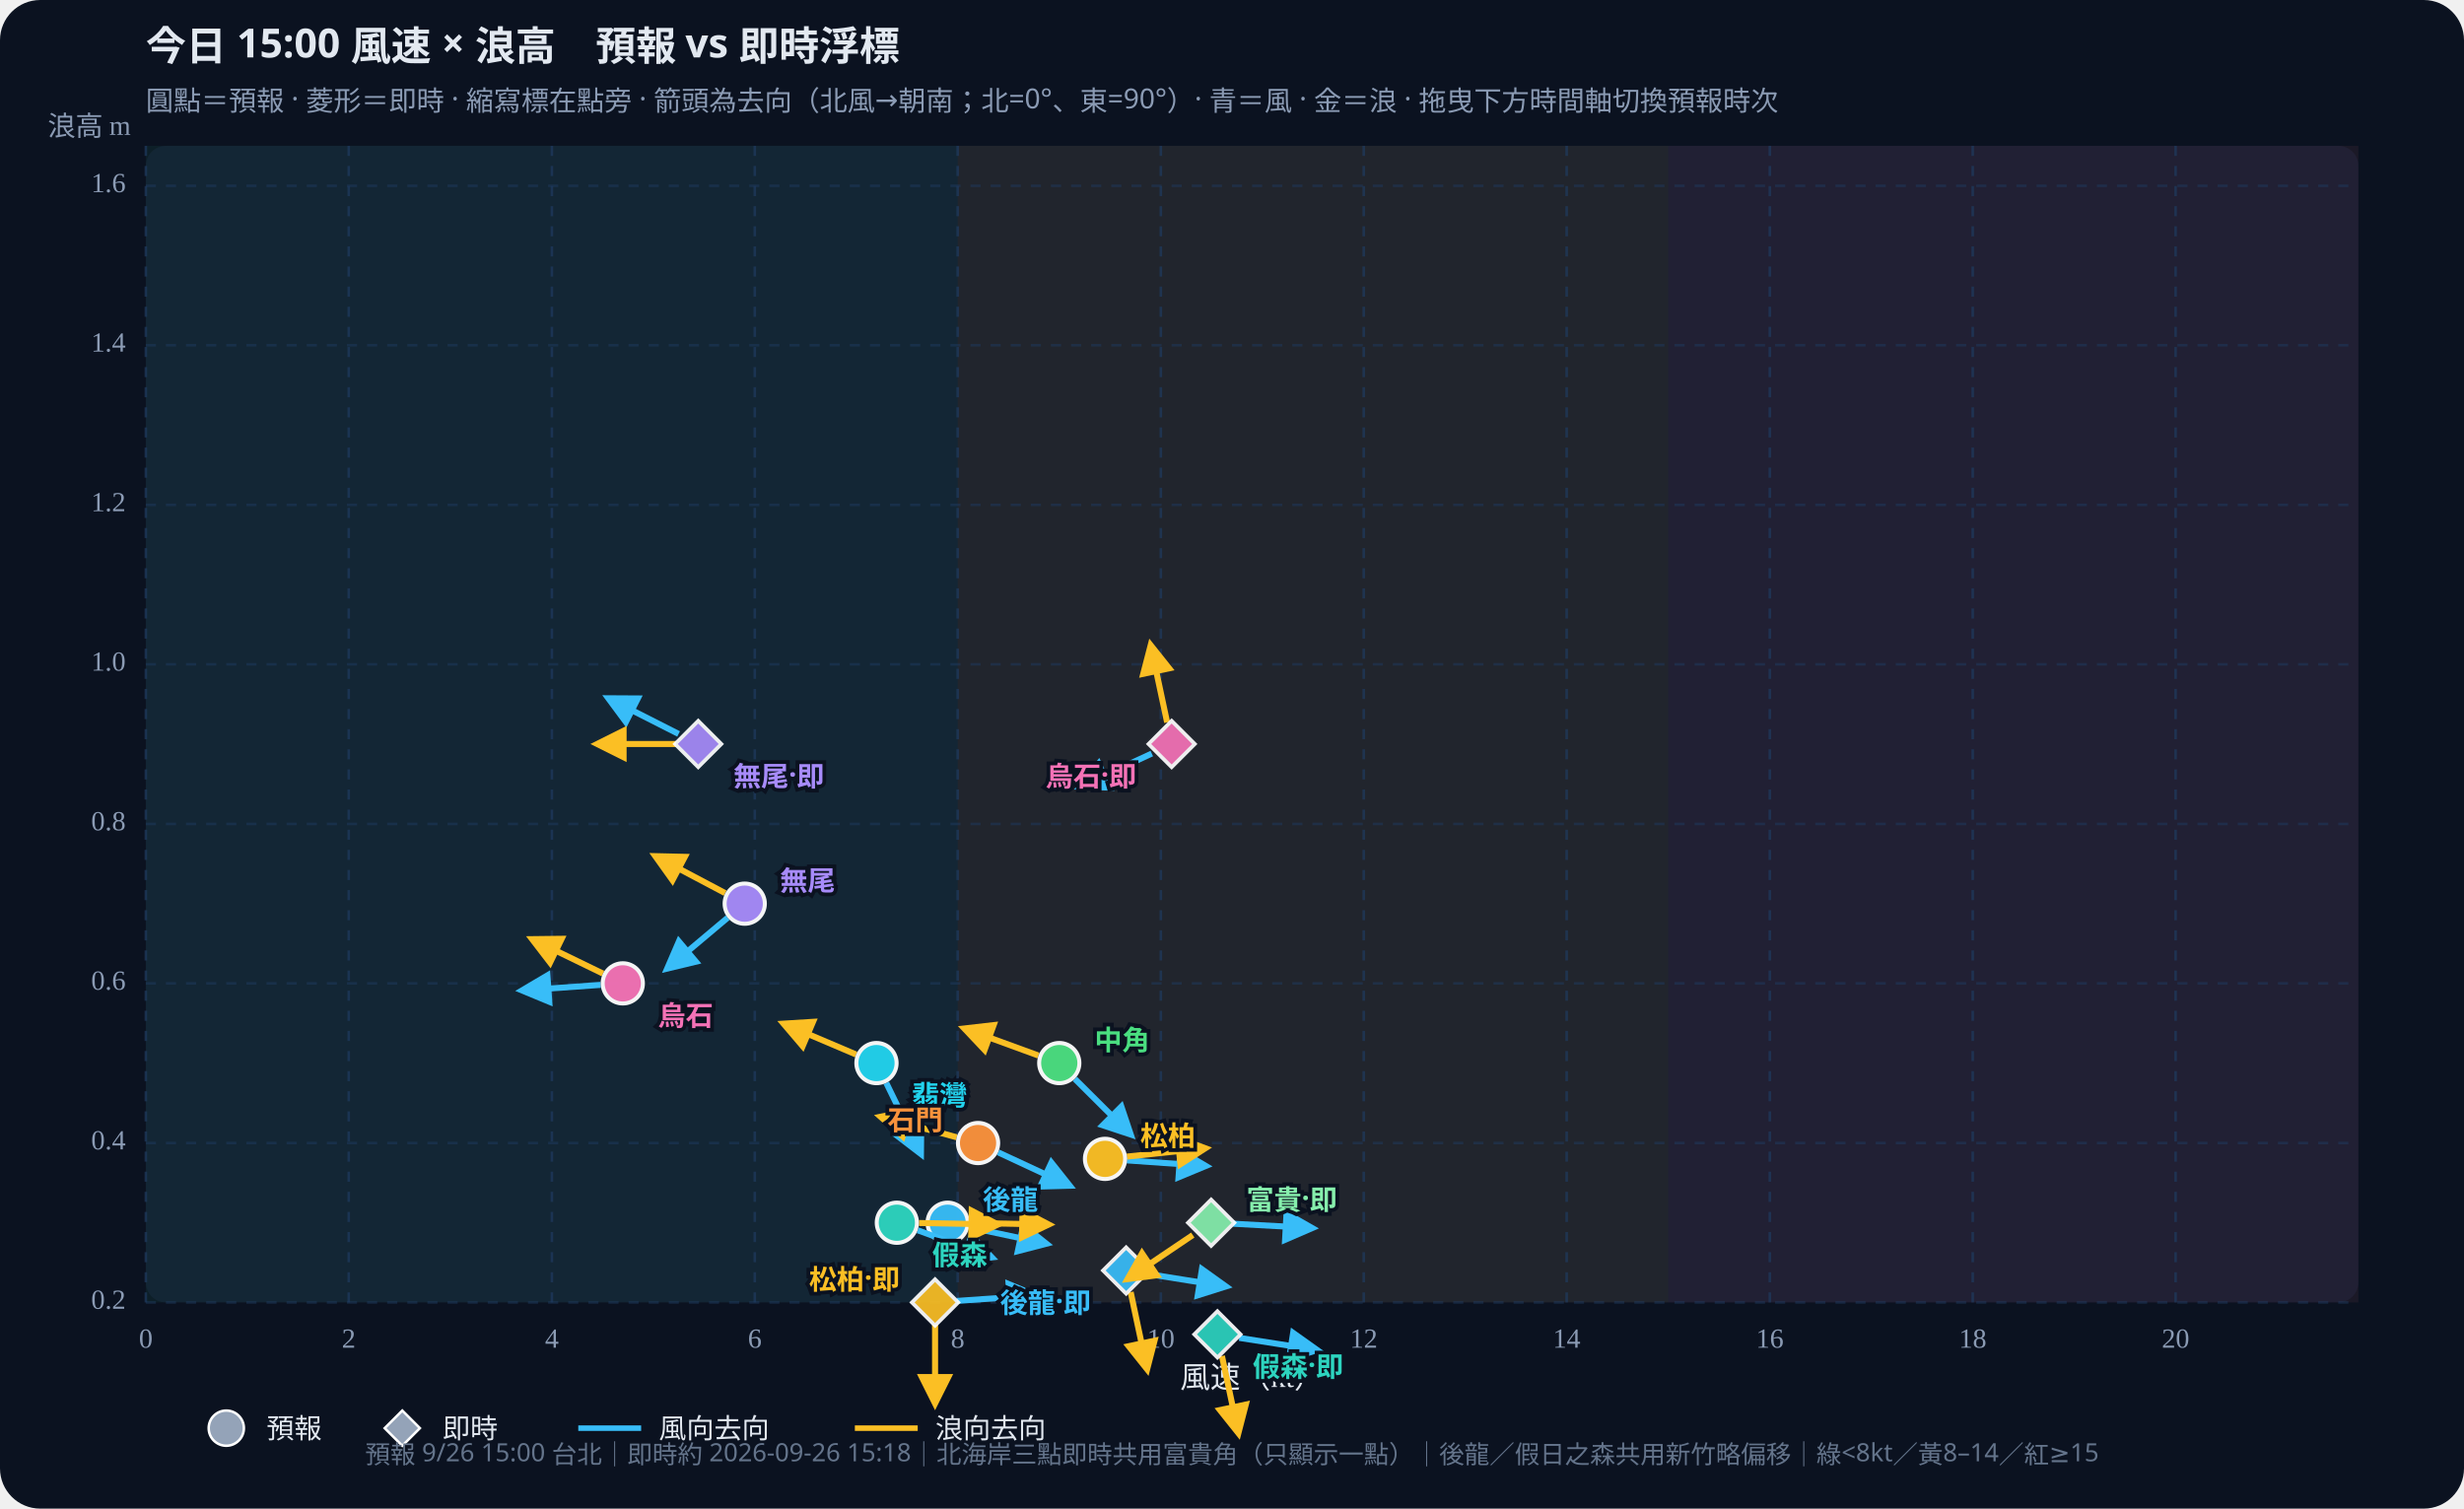
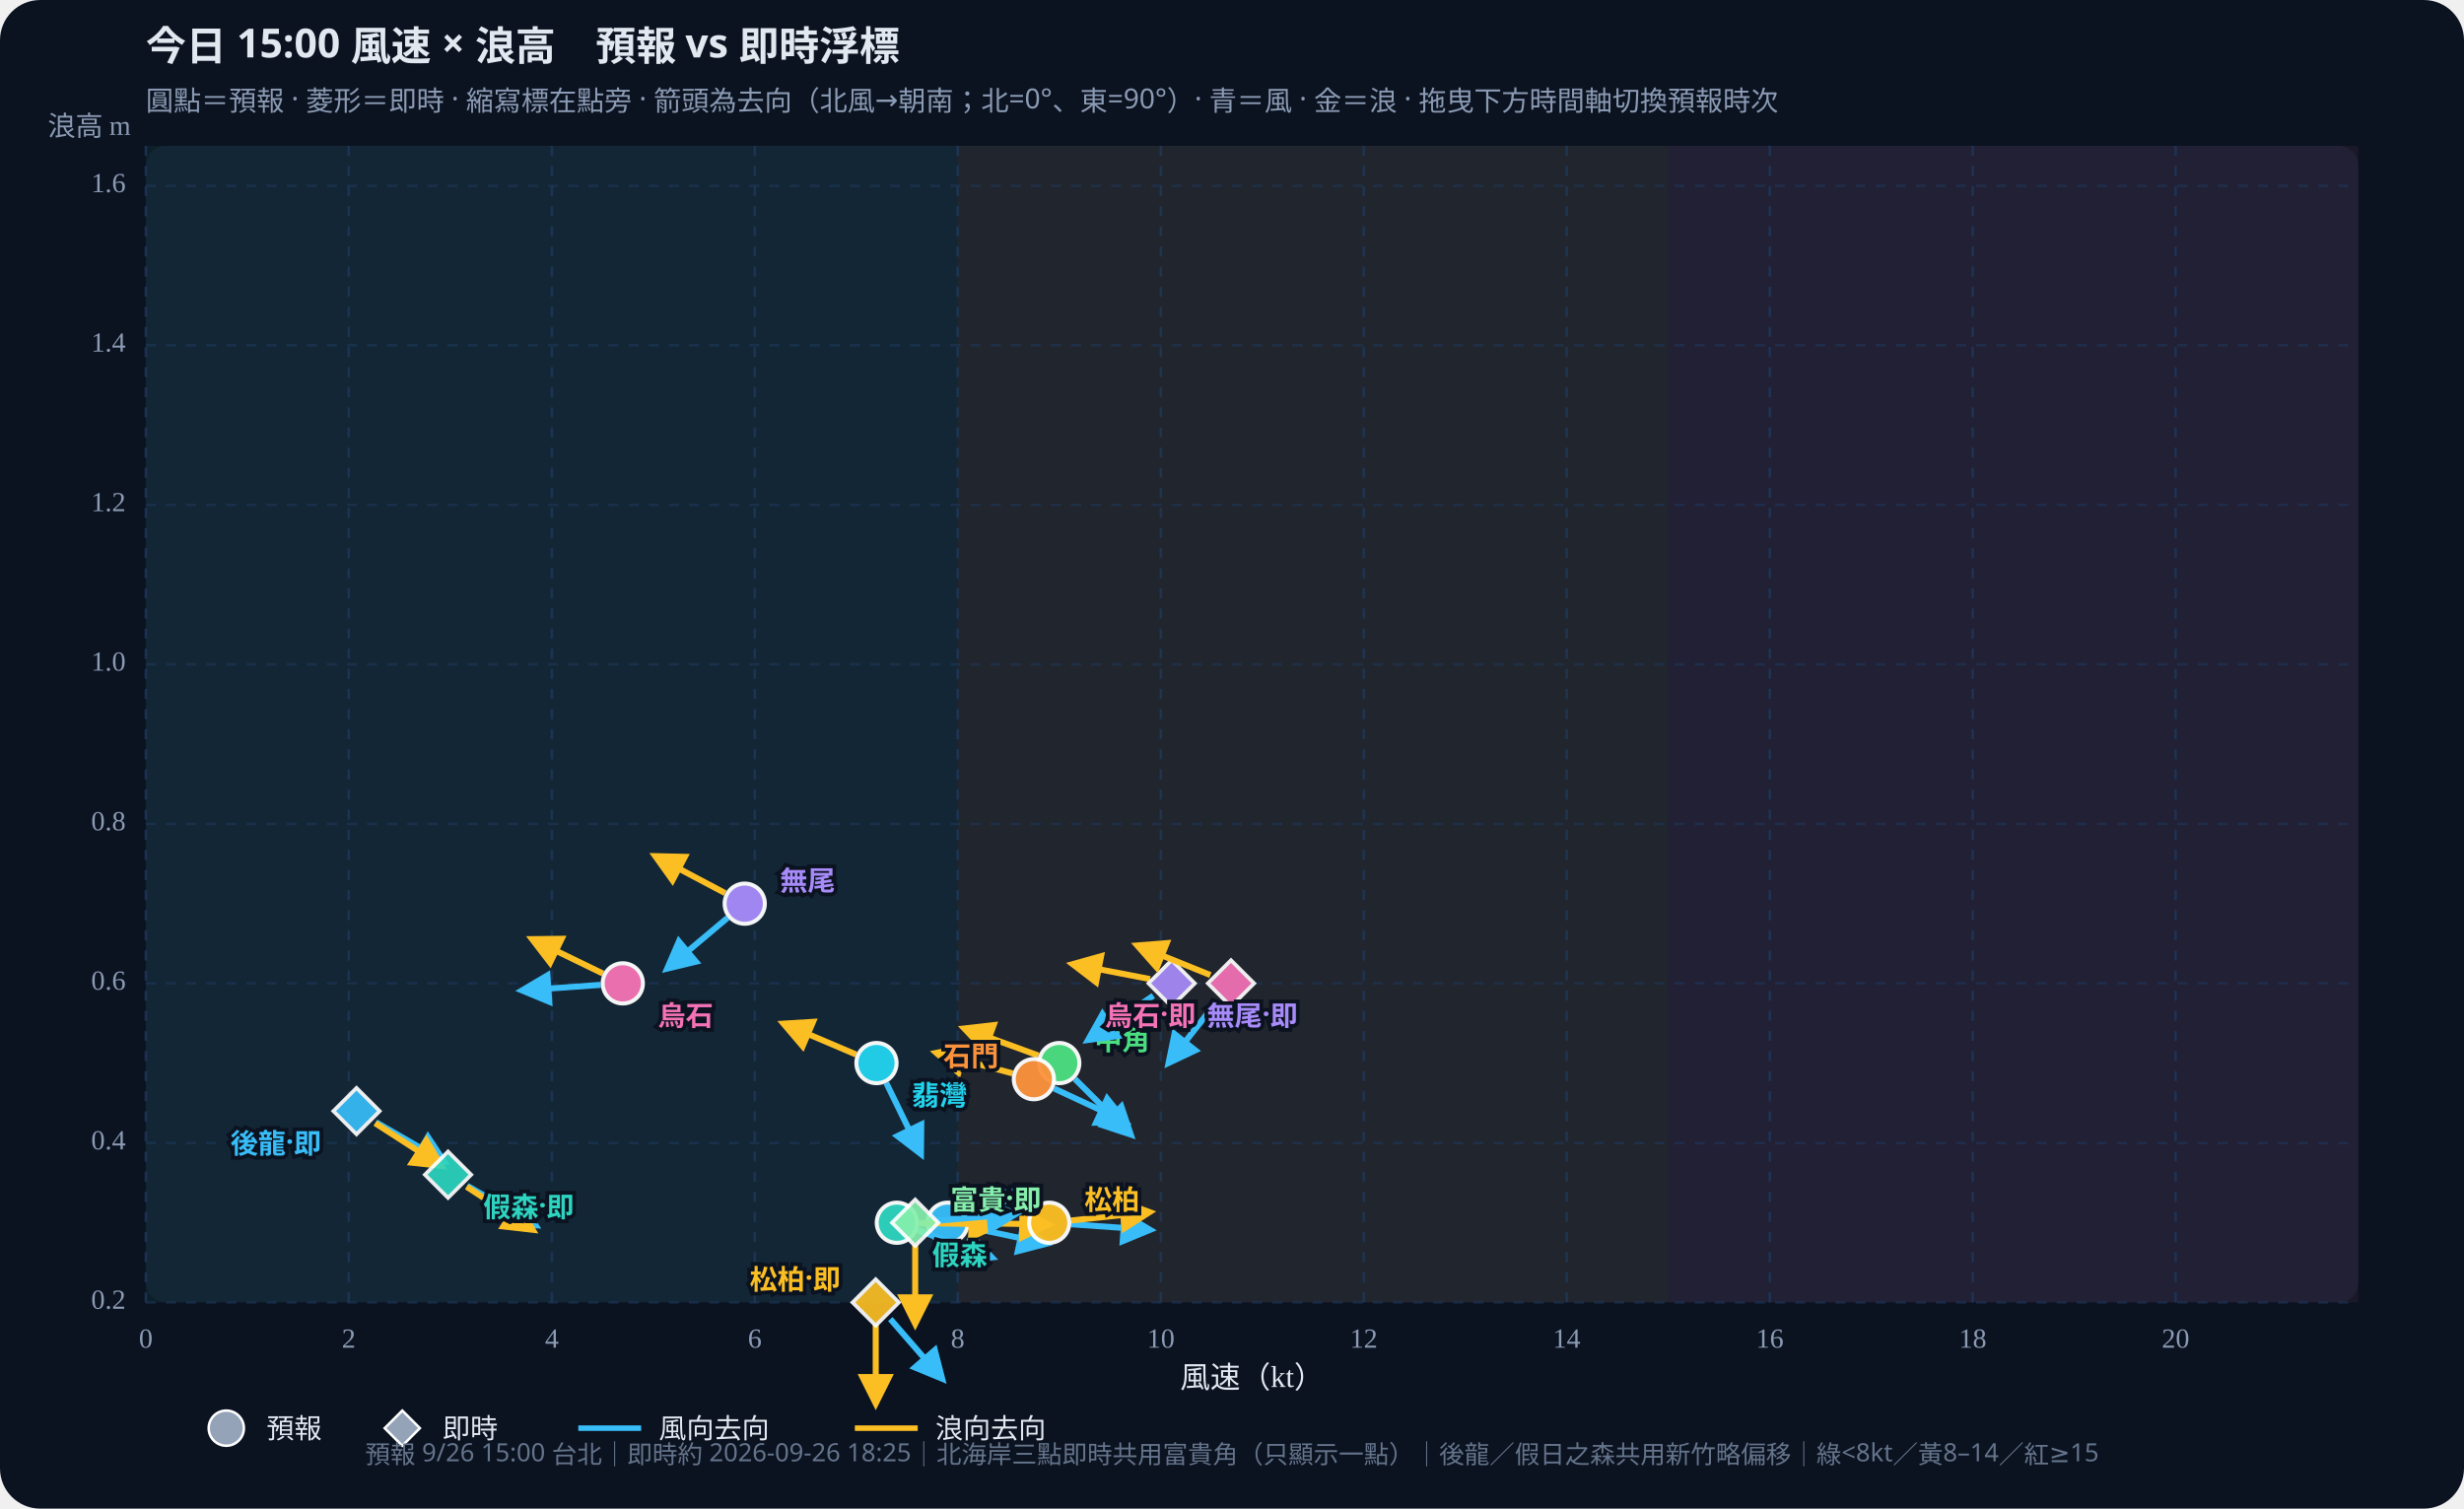
<svg xmlns="http://www.w3.org/2000/svg" id="wws-svg" viewBox="0 0 980 600" role="img" aria-label="風速與浪高散佈圖，可拖曳時間軸切換預報時次" style="width:100%;height:auto;display:block">
  <rect width="980" height="600" fill="#0b1220" rx="16" />
  <rect x="58" y="58" width="880" height="460" fill="#111a2e" rx="8" />
  <rect x="58.0" y="58" width="322.9" height="460" fill="#34d399" opacity="0.07" />
  <rect x="380.9" y="58" width="282.6" height="460" fill="#fbbf24" opacity="0.07" />
  <rect x="663.5" y="58" width="274.5" height="460" fill="#fb7185" opacity="0.07" />
  <defs>
    <marker id="arrow-38bdf8" viewBox="0 0 10 10" refX="8" refY="5" markerWidth="6" markerHeight="6" orient="auto-start-reverse">
      <path d="M0,0 L10,5 L0,10 z" fill="#38bdf8" />
    </marker>
    <marker id="arrow-fbbf24" viewBox="0 0 10 10" refX="8" refY="5" markerWidth="6" markerHeight="6" orient="auto-start-reverse">
      <path d="M0,0 L10,5 L0,10 z" fill="#fbbf24" />
    </marker>
  </defs>
  <text id="wws-title" x="58" y="24" fill="#e2e8f0" font-size="16" font-weight="700" font-family="Noto Sans TC,system-ui,sans-serif">今日 15:00 風速 × 浪高　預報 vs 即時浮標</text>
  <text x="58" y="44" fill="#8b9bb4" font-size="11" font-family="Noto Sans TC,system-ui,sans-serif">圓點＝預報 · 菱形＝即時 · 縮寫標在點旁 · 箭頭為去向（北風→朝南；北=0°、東=90°）· 青＝風 · 金＝浪 · 拖曳下方時間軸切換預報時次</text>
  <line x1="58.0" y1="58" x2="58.0" y2="518" stroke="#1e3a5f" stroke-dasharray="4 4" opacity="0.7" />
  <text x="58.0" y="536" text-anchor="middle" fill="#8b9bb4" font-size="11">0</text>
  <line x1="138.7" y1="58" x2="138.7" y2="518" stroke="#1e3a5f" stroke-dasharray="4 4" opacity="0.7" />
  <text x="138.7" y="536" text-anchor="middle" fill="#8b9bb4" font-size="11">2</text>
  <line x1="219.5" y1="58" x2="219.5" y2="518" stroke="#1e3a5f" stroke-dasharray="4 4" opacity="0.7" />
  <text x="219.5" y="536" text-anchor="middle" fill="#8b9bb4" font-size="11">4</text>
  <line x1="300.2" y1="58" x2="300.2" y2="518" stroke="#1e3a5f" stroke-dasharray="4 4" opacity="0.7" />
  <text x="300.2" y="536" text-anchor="middle" fill="#8b9bb4" font-size="11">6</text>
  <line x1="380.9" y1="58" x2="380.9" y2="518" stroke="#1e3a5f" stroke-dasharray="4 4" opacity="0.7" />
  <text x="380.9" y="536" text-anchor="middle" fill="#8b9bb4" font-size="11">8</text>
  <line x1="461.7" y1="58" x2="461.7" y2="518" stroke="#1e3a5f" stroke-dasharray="4 4" opacity="0.7" />
  <text x="461.7" y="536" text-anchor="middle" fill="#8b9bb4" font-size="11">10</text>
  <line x1="542.4" y1="58" x2="542.4" y2="518" stroke="#1e3a5f" stroke-dasharray="4 4" opacity="0.7" />
  <text x="542.4" y="536" text-anchor="middle" fill="#8b9bb4" font-size="11">12</text>
  <line x1="623.1" y1="58" x2="623.1" y2="518" stroke="#1e3a5f" stroke-dasharray="4 4" opacity="0.7" />
  <text x="623.1" y="536" text-anchor="middle" fill="#8b9bb4" font-size="11">14</text>
  <line x1="703.9" y1="58" x2="703.9" y2="518" stroke="#1e3a5f" stroke-dasharray="4 4" opacity="0.7" />
  <text x="703.9" y="536" text-anchor="middle" fill="#8b9bb4" font-size="11">16</text>
  <line x1="784.6" y1="58" x2="784.6" y2="518" stroke="#1e3a5f" stroke-dasharray="4 4" opacity="0.7" />
  <text x="784.6" y="536" text-anchor="middle" fill="#8b9bb4" font-size="11">18</text>
  <line x1="865.3" y1="58" x2="865.3" y2="518" stroke="#1e3a5f" stroke-dasharray="4 4" opacity="0.7" />
  <text x="865.3" y="536" text-anchor="middle" fill="#8b9bb4" font-size="11">20</text>
  <line x1="58" y1="518.0" x2="938" y2="518.0" stroke="#1e3a5f" stroke-dasharray="4 4" opacity="0.5" />
  <text x="50" y="518.0" text-anchor="end" dominant-baseline="middle" fill="#8b9bb4" font-size="11">0.2</text>
  <line x1="58" y1="454.6" x2="938" y2="454.6" stroke="#1e3a5f" stroke-dasharray="4 4" opacity="0.5" />
  <text x="50" y="454.6" text-anchor="end" dominant-baseline="middle" fill="#8b9bb4" font-size="11">0.4</text>
  <line x1="58" y1="391.1" x2="938" y2="391.1" stroke="#1e3a5f" stroke-dasharray="4 4" opacity="0.5" />
  <text x="50" y="391.1" text-anchor="end" dominant-baseline="middle" fill="#8b9bb4" font-size="11">0.6</text>
  <line x1="58" y1="327.7" x2="938" y2="327.7" stroke="#1e3a5f" stroke-dasharray="4 4" opacity="0.5" />
  <text x="50" y="327.7" text-anchor="end" dominant-baseline="middle" fill="#8b9bb4" font-size="11">0.8</text>
  <line x1="58" y1="264.2" x2="938" y2="264.2" stroke="#1e3a5f" stroke-dasharray="4 4" opacity="0.5" />
  <text x="50" y="264.2" text-anchor="end" dominant-baseline="middle" fill="#8b9bb4" font-size="11">1.0</text>
  <line x1="58" y1="200.8" x2="938" y2="200.8" stroke="#1e3a5f" stroke-dasharray="4 4" opacity="0.5" />
  <text x="50" y="200.8" text-anchor="end" dominant-baseline="middle" fill="#8b9bb4" font-size="11">1.2</text>
  <line x1="58" y1="137.3" x2="938" y2="137.3" stroke="#1e3a5f" stroke-dasharray="4 4" opacity="0.5" />
  <text x="50" y="137.3" text-anchor="end" dominant-baseline="middle" fill="#8b9bb4" font-size="11">1.4</text>
  <line x1="58" y1="73.9" x2="938" y2="73.9" stroke="#1e3a5f" stroke-dasharray="4 4" opacity="0.5" />
  <text x="50" y="73.9" text-anchor="end" dominant-baseline="middle" fill="#8b9bb4" font-size="11">1.6</text>
  <text x="498" y="552" text-anchor="middle" fill="#e2e8f0" font-size="12">風速（kt）</text>
  <text x="52" y="54" text-anchor="end" fill="#8b9bb4" font-size="11">浪高 m</text>
  <g id="wws-forecast-layer">
    <line x1="385.5" y1="488.1" x2="416.0" y2="494.6" stroke="#38bdf8" stroke-width="2.4" marker-end="url(#arrow-38bdf8)" />
    <line x1="385.7" y1="486.4" x2="416.9" y2="487.0" stroke="#fbbf24" stroke-width="2.4" marker-end="url(#arrow-fbbf24)" />
    <circle cx="376.9" cy="486.3" r="8.0" fill="#38bdf8" stroke="#fff" stroke-width="1.6" opacity="0.95" />
    <line x1="365.0" y1="489.3" x2="394.3" y2="500.0" stroke="#38bdf8" stroke-width="2.4" marker-end="url(#arrow-38bdf8)" />
    <line x1="365.5" y1="486.4" x2="396.7" y2="487.0" stroke="#fbbf24" stroke-width="2.4" marker-end="url(#arrow-fbbf24)" />
    <circle cx="356.7" cy="486.3" r="8.0" fill="#2dd4bf" stroke="#fff" stroke-width="1.6" opacity="0.95" />
-     <line x1="448.2" y1="461.5" x2="479.4" y2="463.7" stroke="#38bdf8" stroke-width="2.4" marker-end="url(#arrow-38bdf8)" />
-     <line x1="448.2" y1="460.0" x2="479.2" y2="456.7" stroke="#fbbf24" stroke-width="2.4" marker-end="url(#arrow-fbbf24)" />
-     <circle cx="439.5" cy="460.9" r="8.0" fill="#fbbf24" stroke="#fff" stroke-width="1.6" opacity="0.95" />
+     <line x1="426.0" y1="486.9" x2="457.2" y2="489.1" stroke="#38bdf8" stroke-width="2.4" marker-end="url(#arrow-38bdf8)" />
+     <line x1="426.0" y1="485.4" x2="457.0" y2="482.1" stroke="#fbbf24" stroke-width="2.4" marker-end="url(#arrow-fbbf24)" />
+     <circle cx="417.3" cy="486.3" r="8.0" fill="#fbbf24" stroke="#fff" stroke-width="1.6" opacity="0.95" />
    <line x1="427.5" y1="429.1" x2="449.6" y2="451.1" stroke="#38bdf8" stroke-width="2.4" marker-end="url(#arrow-38bdf8)" />
    <line x1="413.0" y1="419.8" x2="383.7" y2="409.1" stroke="#fbbf24" stroke-width="2.4" marker-end="url(#arrow-fbbf24)" />
    <circle cx="421.3" cy="422.8" r="8.0" fill="#4ade80" stroke="#fff" stroke-width="1.6" opacity="0.95" />
    <line x1="352.5" y1="430.7" x2="366.2" y2="458.8" stroke="#38bdf8" stroke-width="2.4" marker-end="url(#arrow-38bdf8)" />
    <line x1="340.5" y1="419.4" x2="311.8" y2="407.2" stroke="#fbbf24" stroke-width="2.4" marker-end="url(#arrow-fbbf24)" />
    <circle cx="348.6" cy="422.8" r="8.0" fill="#22d3ee" stroke="#fff" stroke-width="1.6" opacity="0.95" />
-     <line x1="397.0" y1="458.3" x2="425.3" y2="471.5" stroke="#38bdf8" stroke-width="2.4" marker-end="url(#arrow-38bdf8)" />
-     <line x1="380.5" y1="452.3" x2="350.4" y2="444.2" stroke="#fbbf24" stroke-width="2.4" marker-end="url(#arrow-fbbf24)" />
-     <circle cx="389.0" cy="454.6" r="8.0" fill="#fb923c" stroke="#fff" stroke-width="1.6" opacity="0.95" />
+     <line x1="419.2" y1="432.9" x2="447.5" y2="446.1" stroke="#38bdf8" stroke-width="2.4" marker-end="url(#arrow-38bdf8)" />
+     <line x1="402.7" y1="426.9" x2="372.6" y2="418.8" stroke="#fbbf24" stroke-width="2.4" marker-end="url(#arrow-fbbf24)" />
+     <circle cx="411.2" cy="429.2" r="8.0" fill="#fb923c" stroke="#fff" stroke-width="1.6" opacity="0.95" />
    <line x1="289.4" y1="365.0" x2="265.5" y2="385.1" stroke="#38bdf8" stroke-width="2.4" marker-end="url(#arrow-38bdf8)" />
    <line x1="288.4" y1="355.2" x2="260.8" y2="340.6" stroke="#fbbf24" stroke-width="2.4" marker-end="url(#arrow-fbbf24)" />
    <circle cx="296.2" cy="359.4" r="8.0" fill="#a78bfa" stroke="#fff" stroke-width="1.6" opacity="0.95" />
    <line x1="238.9" y1="391.7" x2="207.8" y2="393.9" stroke="#38bdf8" stroke-width="2.4" marker-end="url(#arrow-38bdf8)" />
    <line x1="239.8" y1="387.2" x2="211.8" y2="373.6" stroke="#fbbf24" stroke-width="2.4" marker-end="url(#arrow-fbbf24)" />
    <circle cx="247.7" cy="391.1" r="8.0" fill="#f472b6" stroke="#fff" stroke-width="1.6" opacity="0.95" />
    <text x="390.9" y="476.3" text-anchor="start" dominant-baseline="central" fill="#38bdf8" font-size="11" font-weight="700" font-family="Noto Sans TC,system-ui,sans-serif" stroke="#0b1220" stroke-width="3" paint-order="stroke">後龍</text>
    <text x="370.7" y="498.3" text-anchor="start" dominant-baseline="central" fill="#2dd4bf" font-size="11" font-weight="700" font-family="Noto Sans TC,system-ui,sans-serif" stroke="#0b1220" stroke-width="3" paint-order="stroke">假森</text>
-     <text x="453.5" y="450.9" text-anchor="start" dominant-baseline="central" fill="#fbbf24" font-size="11" font-weight="700" font-family="Noto Sans TC,system-ui,sans-serif" stroke="#0b1220" stroke-width="3" paint-order="stroke">松柏</text>
+     <text x="431.3" y="476.3" text-anchor="start" dominant-baseline="central" fill="#fbbf24" font-size="11" font-weight="700" font-family="Noto Sans TC,system-ui,sans-serif" stroke="#0b1220" stroke-width="3" paint-order="stroke">松柏</text>
    <text x="435.3" y="412.8" text-anchor="start" dominant-baseline="central" fill="#4ade80" font-size="11" font-weight="700" font-family="Noto Sans TC,system-ui,sans-serif" stroke="#0b1220" stroke-width="3" paint-order="stroke">中角</text>
    <text x="362.6" y="434.8" text-anchor="start" dominant-baseline="central" fill="#22d3ee" font-size="11" font-weight="700" font-family="Noto Sans TC,system-ui,sans-serif" stroke="#0b1220" stroke-width="3" paint-order="stroke">翡灣</text>
-     <text x="375.0" y="444.6" text-anchor="end" dominant-baseline="central" fill="#fb923c" font-size="11" font-weight="700" font-family="Noto Sans TC,system-ui,sans-serif" stroke="#0b1220" stroke-width="3" paint-order="stroke">石門</text>
+     <text x="397.2" y="419.2" text-anchor="end" dominant-baseline="central" fill="#fb923c" font-size="11" font-weight="700" font-family="Noto Sans TC,system-ui,sans-serif" stroke="#0b1220" stroke-width="3" paint-order="stroke">石門</text>
    <text x="310.2" y="349.4" text-anchor="start" dominant-baseline="central" fill="#a78bfa" font-size="11" font-weight="700" font-family="Noto Sans TC,system-ui,sans-serif" stroke="#0b1220" stroke-width="3" paint-order="stroke">無尾</text>
    <text x="261.7" y="403.1" text-anchor="start" dominant-baseline="central" fill="#f472b6" font-size="11" font-weight="700" font-family="Noto Sans TC,system-ui,sans-serif" stroke="#0b1220" stroke-width="3" paint-order="stroke">烏石</text>
  </g>
  <g id="wws-live-layer">
-     <line x1="456.6" y1="506.7" x2="487.4" y2="511.6" stroke="#38bdf8" stroke-width="2.4" marker-end="url(#arrow-38bdf8)" />
-     <line x1="449.7" y1="513.9" x2="456.2" y2="544.4" stroke="#fbbf24" stroke-width="2.4" marker-end="url(#arrow-fbbf24)" />
-     <polygon points="447.9,496.1 457.1,505.3 447.9,514.5 438.7,505.3" fill="#38bdf8" stroke="#fff" stroke-width="1.5" opacity="0.92" />
-     <line x1="492.9" y1="532.1" x2="523.7" y2="536.9" stroke="#38bdf8" stroke-width="2.4" marker-end="url(#arrow-38bdf8)" />
-     <line x1="486.0" y1="539.3" x2="492.5" y2="569.8" stroke="#fbbf24" stroke-width="2.4" marker-end="url(#arrow-fbbf24)" />
-     <polygon points="484.2,521.5 493.4,530.7 484.2,539.9 475.0,530.7" fill="#2dd4bf" stroke="#fff" stroke-width="1.5" opacity="0.92" />
-     <line x1="380.6" y1="517.4" x2="411.8" y2="515.2" stroke="#38bdf8" stroke-width="2.4" marker-end="url(#arrow-38bdf8)" />
-     <line x1="371.9" y1="526.8" x2="371.9" y2="558.0" stroke="#fbbf24" stroke-width="2.4" marker-end="url(#arrow-fbbf24)" />
-     <polygon points="371.9,508.8 381.1,518.0 371.9,527.2 362.7,518.0" fill="#fbbf24" stroke="#fff" stroke-width="1.5" opacity="0.92" />
-     <line x1="490.5" y1="486.7" x2="521.7" y2="488.4" stroke="#38bdf8" stroke-width="2.4" marker-end="url(#arrow-38bdf8)" />
-     <line x1="474.4" y1="491.2" x2="448.6" y2="508.6" stroke="#fbbf24" stroke-width="2.4" marker-end="url(#arrow-fbbf24)" />
-     <polygon points="481.7,477.1 490.9,486.3 481.7,495.5 472.5,486.3" fill="#86efac" stroke="#fff" stroke-width="1.5" opacity="0.92" />
-     <line x1="269.9" y1="291.9" x2="242.1" y2="277.8" stroke="#38bdf8" stroke-width="2.4" marker-end="url(#arrow-38bdf8)" />
-     <line x1="268.9" y1="295.9" x2="237.7" y2="295.9" stroke="#fbbf24" stroke-width="2.4" marker-end="url(#arrow-fbbf24)" />
-     <polygon points="277.7,286.7 286.9,295.9 277.7,305.1 268.5,295.9" fill="#a78bfa" stroke="#fff" stroke-width="1.5" opacity="0.92" />
-     <line x1="458.1" y1="299.7" x2="429.8" y2="312.8" stroke="#38bdf8" stroke-width="2.4" marker-end="url(#arrow-38bdf8)" />
-     <line x1="464.2" y1="287.3" x2="457.7" y2="256.8" stroke="#fbbf24" stroke-width="2.4" marker-end="url(#arrow-fbbf24)" />
-     <polygon points="466.0,286.7 475.2,295.9 466.0,305.1 456.8,295.9" fill="#f472b6" stroke="#fff" stroke-width="1.5" opacity="0.92" />
-     <text x="433.9" y="517.3" text-anchor="end" dominant-baseline="central" fill="#38bdf8" font-size="11" font-weight="700" font-family="Noto Sans TC,system-ui,sans-serif" stroke="#0b1220" stroke-width="3" paint-order="stroke">後龍·即</text>
-     <text x="498.2" y="542.7" text-anchor="start" dominant-baseline="central" fill="#2dd4bf" font-size="11" font-weight="700" font-family="Noto Sans TC,system-ui,sans-serif" stroke="#0b1220" stroke-width="3" paint-order="stroke">假森·即</text>
-     <text x="357.9" y="508.0" text-anchor="end" dominant-baseline="central" fill="#fbbf24" font-size="11" font-weight="700" font-family="Noto Sans TC,system-ui,sans-serif" stroke="#0b1220" stroke-width="3" paint-order="stroke">松柏·即</text>
-     <text x="495.7" y="476.3" text-anchor="start" dominant-baseline="central" fill="#86efac" font-size="11" font-weight="700" font-family="Noto Sans TC,system-ui,sans-serif" stroke="#0b1220" stroke-width="3" paint-order="stroke">富貴·即</text>
-     <text x="291.7" y="307.9" text-anchor="start" dominant-baseline="central" fill="#a78bfa" font-size="11" font-weight="700" font-family="Noto Sans TC,system-ui,sans-serif" stroke="#0b1220" stroke-width="3" paint-order="stroke">無尾·即</text>
-     <text x="452.0" y="307.9" text-anchor="end" dominant-baseline="central" fill="#f472b6" font-size="11" font-weight="700" font-family="Noto Sans TC,system-ui,sans-serif" stroke="#0b1220" stroke-width="3" paint-order="stroke">烏石·即</text>
+     <line x1="149.5" y1="446.3" x2="176.5" y2="461.9" stroke="#38bdf8" stroke-width="2.4" marker-end="url(#arrow-38bdf8)" />
+     <line x1="149.2" y1="446.7" x2="175.4" y2="463.6" stroke="#fbbf24" stroke-width="2.4" marker-end="url(#arrow-fbbf24)" />
+     <polygon points="141.8,432.7 151.0,441.9 141.8,451.1 132.6,441.9" fill="#38bdf8" stroke="#fff" stroke-width="1.5" opacity="0.92" />
+     <line x1="185.8" y1="471.6" x2="212.8" y2="487.2" stroke="#38bdf8" stroke-width="2.4" marker-end="url(#arrow-38bdf8)" />
+     <line x1="185.6" y1="472.0" x2="211.7" y2="489.0" stroke="#fbbf24" stroke-width="2.4" marker-end="url(#arrow-fbbf24)" />
+     <polygon points="178.2,458.0 187.4,467.2 178.2,476.4 169.0,467.2" fill="#2dd4bf" stroke="#fff" stroke-width="1.5" opacity="0.92" />
+     <line x1="354.1" y1="524.6" x2="374.6" y2="548.2" stroke="#38bdf8" stroke-width="2.4" marker-end="url(#arrow-38bdf8)" />
+     <line x1="348.3" y1="526.8" x2="348.3" y2="558.0" stroke="#fbbf24" stroke-width="2.4" marker-end="url(#arrow-fbbf24)" />
+     <polygon points="348.3,508.8 357.5,518.0 348.3,527.2 339.1,518.0" fill="#fbbf24" stroke="#fff" stroke-width="1.5" opacity="0.92" />
+     <line x1="372.8" y1="485.5" x2="403.9" y2="482.8" stroke="#38bdf8" stroke-width="2.4" marker-end="url(#arrow-38bdf8)" />
+     <line x1="364.0" y1="495.1" x2="364.0" y2="526.3" stroke="#fbbf24" stroke-width="2.4" marker-end="url(#arrow-fbbf24)" />
+     <polygon points="364.0,477.1 373.2,486.3 364.0,495.5 354.8,486.3" fill="#86efac" stroke="#fff" stroke-width="1.5" opacity="0.92" />
+     <line x1="458.7" y1="396.0" x2="432.9" y2="413.5" stroke="#38bdf8" stroke-width="2.4" marker-end="url(#arrow-38bdf8)" />
+     <line x1="457.4" y1="389.4" x2="426.8" y2="383.5" stroke="#fbbf24" stroke-width="2.4" marker-end="url(#arrow-fbbf24)" />
+     <polygon points="466.0,381.9 475.2,391.1 466.0,400.3 456.8,391.1" fill="#a78bfa" stroke="#fff" stroke-width="1.5" opacity="0.92" />
+     <line x1="484.2" y1="398.0" x2="464.9" y2="422.6" stroke="#38bdf8" stroke-width="2.4" marker-end="url(#arrow-38bdf8)" />
+     <line x1="481.4" y1="387.8" x2="452.5" y2="376.1" stroke="#fbbf24" stroke-width="2.4" marker-end="url(#arrow-fbbf24)" />
+     <polygon points="489.6,381.9 498.8,391.1 489.6,400.3 480.4,391.1" fill="#f472b6" stroke="#fff" stroke-width="1.5" opacity="0.92" />
+     <text x="127.8" y="453.9" text-anchor="end" dominant-baseline="central" fill="#38bdf8" font-size="11" font-weight="700" font-family="Noto Sans TC,system-ui,sans-serif" stroke="#0b1220" stroke-width="3" paint-order="stroke">後龍·即</text>
+     <text x="192.2" y="479.2" text-anchor="start" dominant-baseline="central" fill="#2dd4bf" font-size="11" font-weight="700" font-family="Noto Sans TC,system-ui,sans-serif" stroke="#0b1220" stroke-width="3" paint-order="stroke">假森·即</text>
+     <text x="334.3" y="508.0" text-anchor="end" dominant-baseline="central" fill="#fbbf24" font-size="11" font-weight="700" font-family="Noto Sans TC,system-ui,sans-serif" stroke="#0b1220" stroke-width="3" paint-order="stroke">松柏·即</text>
+     <text x="378.0" y="476.3" text-anchor="start" dominant-baseline="central" fill="#86efac" font-size="11" font-weight="700" font-family="Noto Sans TC,system-ui,sans-serif" stroke="#0b1220" stroke-width="3" paint-order="stroke">富貴·即</text>
+     <text x="480.0" y="403.1" text-anchor="start" dominant-baseline="central" fill="#a78bfa" font-size="11" font-weight="700" font-family="Noto Sans TC,system-ui,sans-serif" stroke="#0b1220" stroke-width="3" paint-order="stroke">無尾·即</text>
+     <text x="475.6" y="403.1" text-anchor="end" dominant-baseline="central" fill="#f472b6" font-size="11" font-weight="700" font-family="Noto Sans TC,system-ui,sans-serif" stroke="#0b1220" stroke-width="3" paint-order="stroke">烏石·即</text>
  </g>
  <circle cx="90" cy="568" r="7" fill="#94a3b8" stroke="#fff" />
  <text x="106" y="572" fill="#e2e8f0" font-size="11" font-family="Noto Sans TC,system-ui,sans-serif">預報</text>
  <polygon points="160,561 167,568 160,575 153,568" fill="#94a3b8" stroke="#fff" />
  <text x="176" y="572" fill="#e2e8f0" font-size="11" font-family="Noto Sans TC,system-ui,sans-serif">即時</text>
  <line x1="230" y1="568" x2="255" y2="568" stroke="#38bdf8" stroke-width="2.2" />
  <text x="262" y="572" fill="#e2e8f0" font-size="11" font-family="Noto Sans TC,system-ui,sans-serif">風向去向</text>
  <line x1="340" y1="568" x2="365" y2="568" stroke="#fbbf24" stroke-width="2.2" />
  <text x="372" y="572" fill="#e2e8f0" font-size="11" font-family="Noto Sans TC,system-ui,sans-serif">浪向去向</text>
-   <text id="wws-foot" x="490" y="582" text-anchor="middle" fill="#64748b" font-size="10" font-family="Noto Sans TC,system-ui,sans-serif">預報 9/26 15:00 台北｜即時約 2026-09-26 15:18｜北海岸三點即時共用富貴角（只顯示一點）｜後龍／假日之森共用新竹略偏移｜綠&lt;8kt／黃8–14／紅≥15</text>
+   <text id="wws-foot" x="490" y="582" text-anchor="middle" fill="#64748b" font-size="10" font-family="Noto Sans TC,system-ui,sans-serif">預報 9/26 15:00 台北｜即時約 2026-09-26 18:25｜北海岸三點即時共用富貴角（只顯示一點）｜後龍／假日之森共用新竹略偏移｜綠&lt;8kt／黃8–14／紅≥15</text>
</svg>
